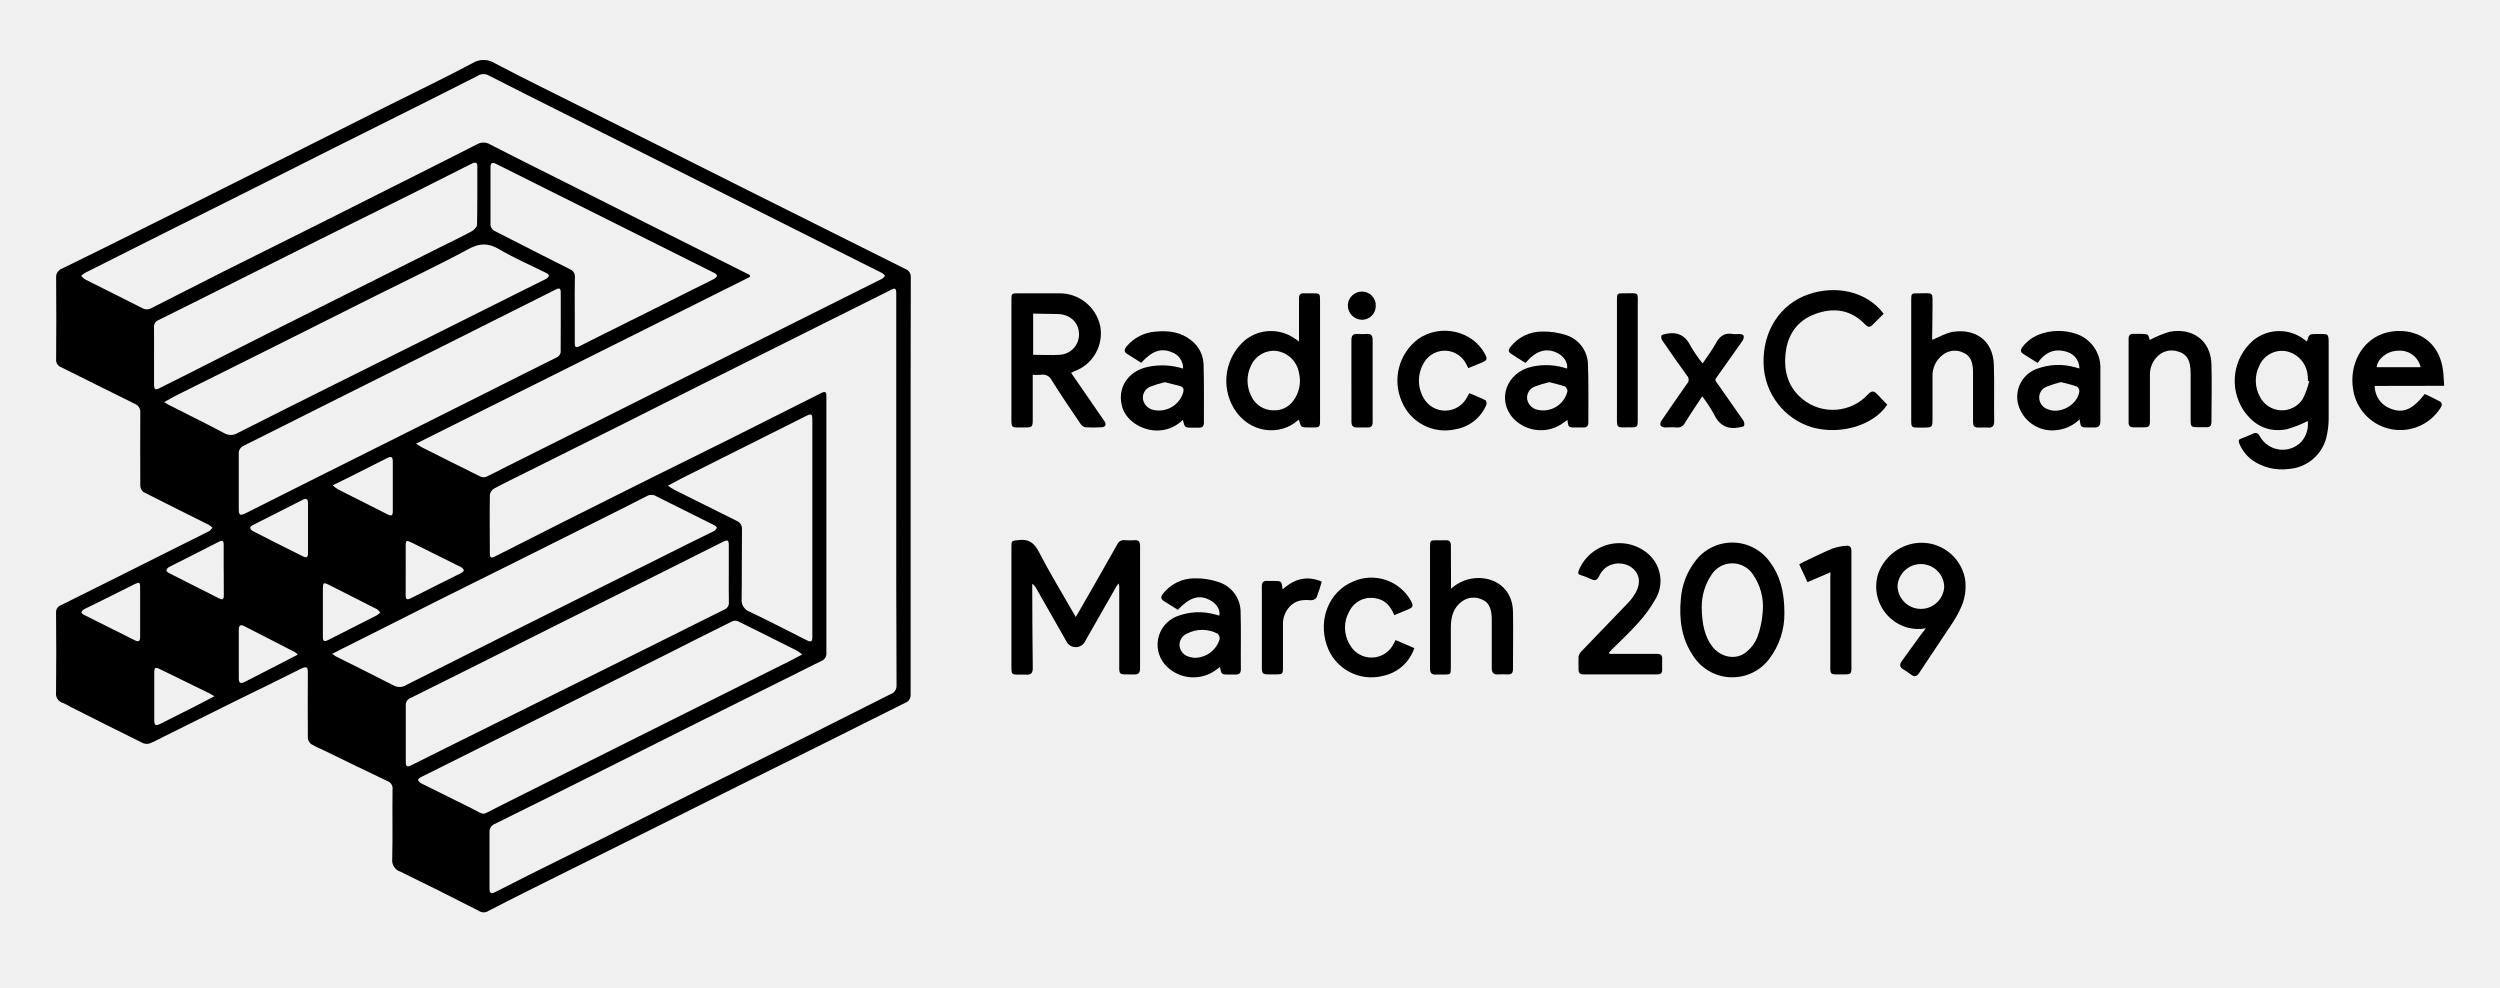
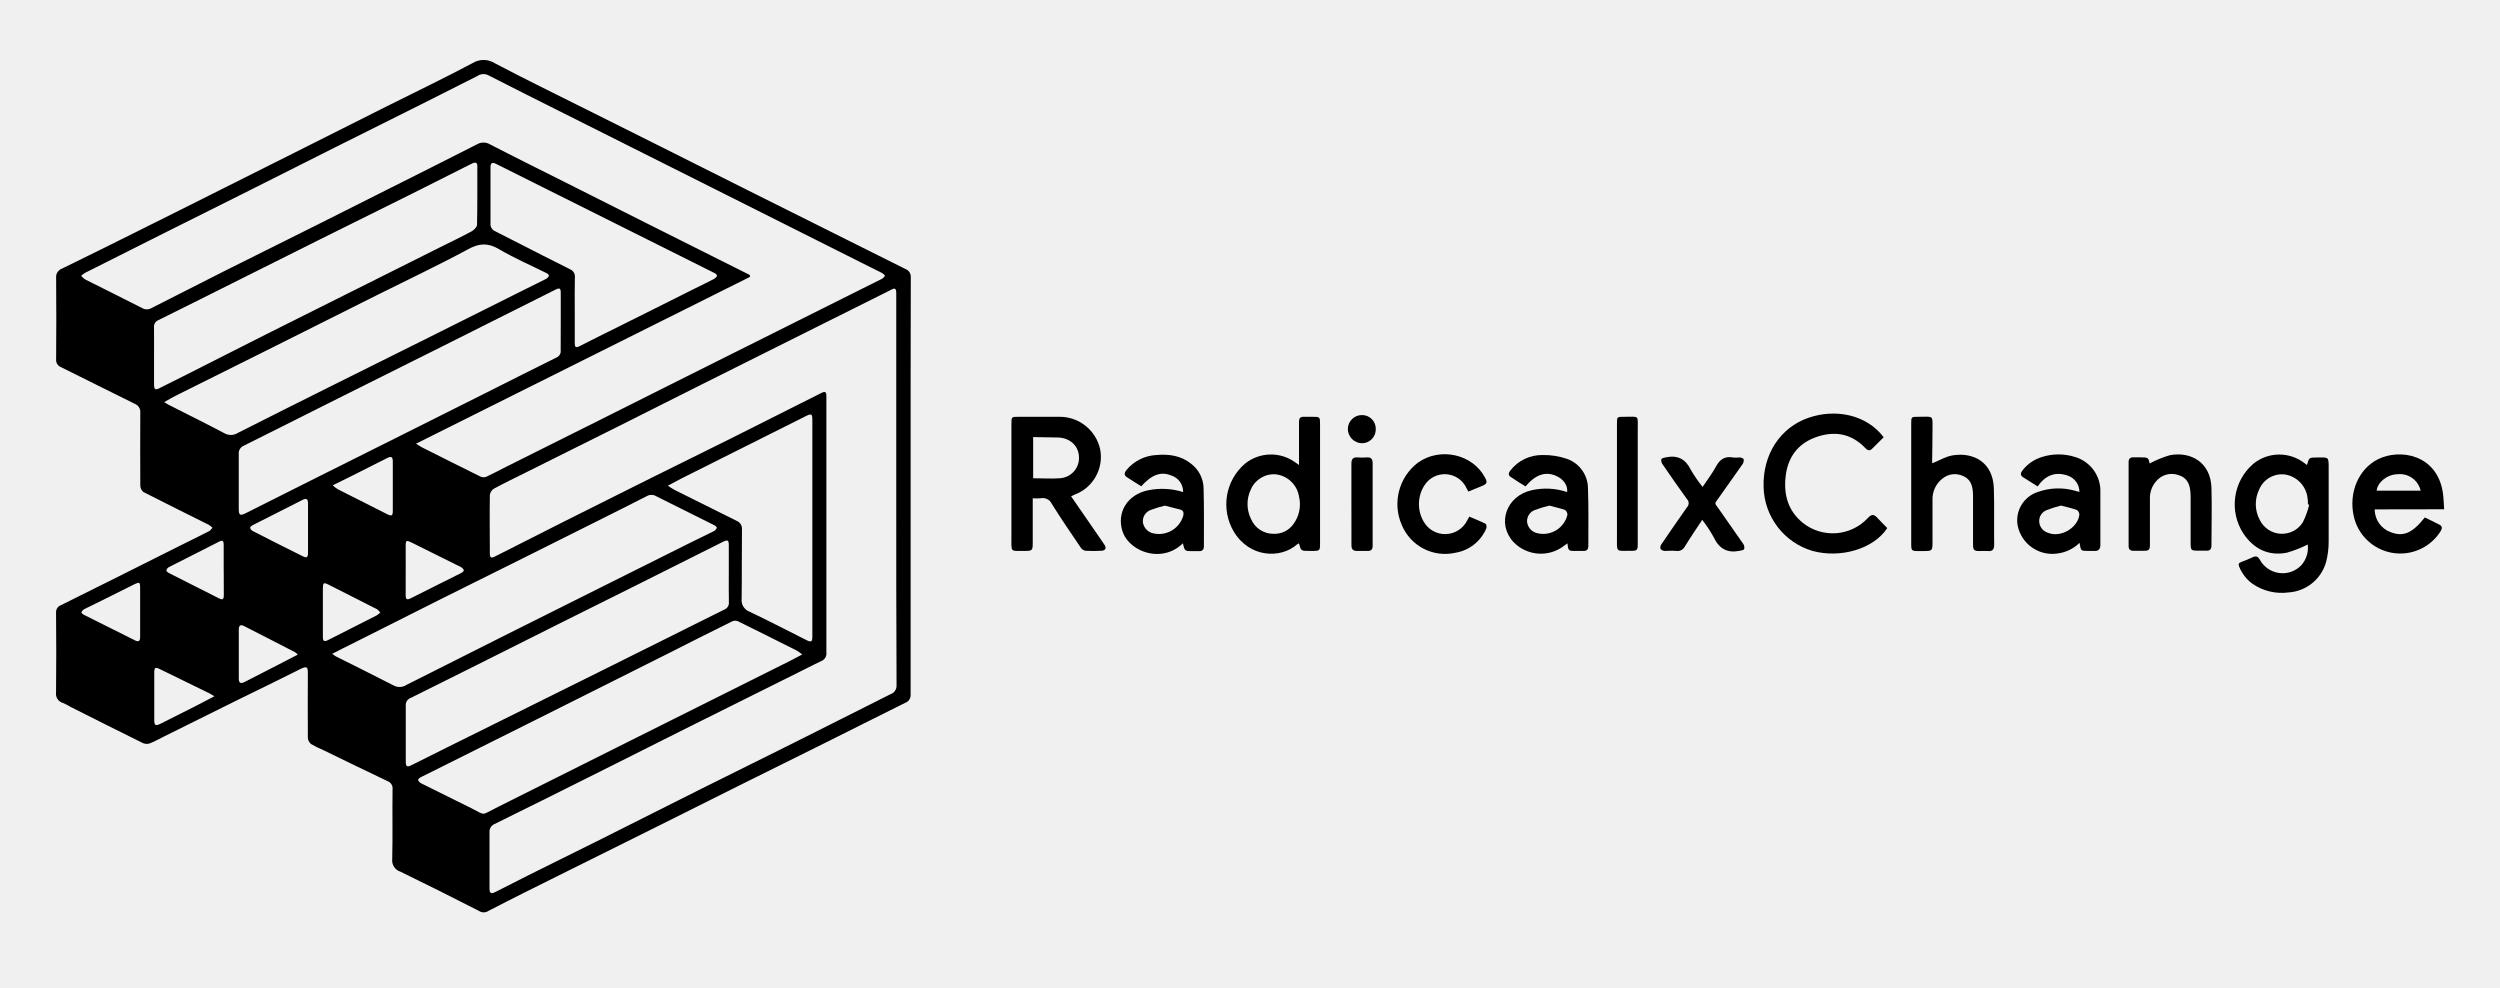
<svg xmlns="http://www.w3.org/2000/svg" id="Layer_1" data-name="Layer 1" viewBox="0 0 607.44 240" style="&#10;    /* background-color: purple; */&#10;">
  <defs>
    <style>.cls-1{fill:#fff;}</style>
  </defs>
  <path d="M223.42,107.59q0,25.3,0,50.63a2,2,0,0,1-1.33,2c-6.07,3-12.13,6.08-18.2,9.1q-11.85,5.9-23.7,11.77c-6,3-12,6-18,9q-12.06,6-24.13,12c-5.76,2.86-11.52,5.72-17.22,8.68a2.07,2.07,0,0,1-2.31,0c-6.32-3.25-12.68-6.41-19.07-9.53a2.88,2.88,0,0,1-2-3.07c.14-5.63,0-11.28.08-16.92a1.87,1.87,0,0,0-1.19-2c-5.22-2.49-10.42-5-15.63-7.55a23.93,23.93,0,0,1-3-1.49,2.15,2.15,0,0,1-.76-1.55c-.06-5.24,0-10.48,0-15.72,0-1.51-.3-1.65-1.69-1-5,2.51-10.1,5-15.14,7.46l-18.14,9c-1.11.55-2.19,1.17-3.34,1.63a2.35,2.35,0,0,1-1.69,0c-5.87-2.89-11.71-5.84-17.56-8.78a16.45,16.45,0,0,0-1.92-1,2.32,2.32,0,0,1-1.7-2.62c.08-6.48.05-13,0-19.44A1.79,1.79,0,0,1,17,136.47q14.37-7.14,28.71-14.35c2.43-1.21,4.87-2.4,7.29-3.64.31-.16.52-.54.78-.82a5.54,5.54,0,0,0-.86-.69c-5.32-2.66-10.66-5.28-15.95-8a2.07,2.07,0,0,1-.72-1.59c0-5.87-.06-11.75,0-17.63a2.15,2.15,0,0,0-1.4-2.22C28.89,84.6,23,81.62,17,78.66a1.89,1.89,0,0,1-1.2-2q.08-9.83,0-19.67a2.14,2.14,0,0,1,1.33-2.24C23.08,51.87,29,48.9,34.84,46l16.71-8.35Q62.8,32,74.05,26.37L96.3,15.19c6.89-3.45,13.84-6.78,20.64-10.39a5.07,5.07,0,0,1,5.44,0c7.34,3.87,14.81,7.5,22.23,11.22q9,4.47,17.89,8.94,10.5,5.25,21,10.53l19.28,9.63q9.69,4.84,19.38,9.68a2,2,0,0,1,1.3,2Q223.4,82.21,223.42,107.59Zm-3.49.92V86.31q0-12.78,0-25.56c0-1.28-.29-1.46-1.37-.84a5.28,5.28,0,0,1-.53.27L197.25,70.56l-24,12L152.47,93l-22.39,11.17c-2.64,1.31-5.3,2.6-7.9,4a2.15,2.15,0,0,0-1,1.53c-.08,4.76,0,9.52,0,14.28,0,.91.32,1.14,1.17.71L139.53,116l20.77-10.39L179.7,96q11-5.52,22-11.06c1-.5,1.25-.31,1.25.83q0,31.07,0,62.15a2,2,0,0,1-1.27,2.16c-1.48.69-2.93,1.45-4.4,2.18q-13.44,6.71-26.89,13.4Q158,171.87,145.5,178.14q-11.56,5.79-23.16,11.51a2,2,0,0,0-1.24,2c0,4.56,0,9.12,0,13.68,0,1.18.37,1.38,1.47.82q4.05-2.08,8.11-4.11c6-3,11.95-5.92,17.91-8.9,7.89-3.95,15.76-7.94,23.65-11.88,7.46-3.73,14.94-7.41,22.41-11.14,8-4,15.9-8,23.87-12A2.15,2.15,0,0,0,220,156Q219.9,132.26,219.93,108.51ZM184.31,56.23l.11.47L103.24,97.25c.74.45,1.09.7,1.46.89,4.74,2.38,9.48,4.78,14.25,7.12a1.87,1.87,0,0,0,1.43,0c1.59-.74,3.13-1.59,4.7-2.37L148.88,91q10.49-5.25,21-10.53l21-10.5,18-9c2.54-1.26,5.08-2.52,7.61-3.8.29-.15.49-.49.73-.74a3.7,3.7,0,0,0-.73-.65c-1.81-.93-3.64-1.82-5.46-2.73L178.15,36.54,139.19,17c-6.14-3.09-12.28-6.14-18.39-9.28a2.6,2.6,0,0,0-2.67.2q-6.82,3.48-13.68,6.9c-7,3.49-13.93,6.94-20.88,10.43s-13.91,7-20.87,10.5L41.82,46.19,22.88,55.71a6.75,6.75,0,0,0-1,.73,4.33,4.33,0,0,0,.91.86c4.63,2.34,9.29,4.63,13.92,7a2.22,2.22,0,0,0,2.24,0c5.9-3,11.82-6,17.74-9L79.11,44.12q9-4.53,18.08-9.09c7-3.49,13.92-7,20.84-10.51a3.11,3.11,0,0,1,3.2,0c6,3.11,12.11,6.12,18.17,9.17q9.69,4.86,19.36,9.74l19.37,9.71Zm-45.9,11.43c0-2.36,0-4.72,0-7.08,0-1.12-.29-1.26-1.29-.76q-14,7-27.92,14Q96.67,80.1,84.13,86.34C76.57,90.12,69,93.93,61.45,97.71a2,2,0,0,0-1.28,2.05c0,4.4,0,8.8,0,13.19,0,1.74.29,1.9,1.86,1.1q8.39-4.23,16.79-8.43L99.72,95.17l20.76-10.4c5.64-2.83,11.26-5.68,16.91-8.47a1.67,1.67,0,0,0,1-1.8C138.38,72.22,138.4,69.94,138.41,67.66Zm-98.82,8.2v7.08c0,.74.13,1.39,1.08.93,2-1,4-2,6-3Q57,75.63,67.28,70.44L88.15,60l21-10.51c2.53-1.26,5.09-2.48,7.59-3.83.58-.31,1.31-1.05,1.33-1.6.1-4.76.07-9.52.07-14.28,0-.77-.38-1-1.09-.69-.25.12-.51.23-.76.36q-7,3.49-13.91,7L79.85,47.64q-9,4.48-18,9c-7.07,3.54-14.13,7.09-21.22,10.59A1.71,1.71,0,0,0,39.58,69C39.61,71.3,39.59,73.58,39.59,75.86Zm139.65,53c0-2.28,0-4.56,0-6.84,0-1.41-.23-1.52-1.54-.87q-10.15,5.11-20.33,10.19l-19.82,9.88L118.05,151,102,159a1.82,1.82,0,0,0-1.25,1.81c0,4.56,0,9.12,0,13.68,0,1.2.32,1.41,1.35.89,3.07-1.52,6.13-3.07,9.21-4.6q9.8-4.87,19.62-9.73l18.12-9,16.61-8.27c4.18-2.08,8.35-4.19,12.54-6.25a1.75,1.75,0,0,0,1.06-1.81C179.21,133.45,179.24,131.17,179.24,128.9ZM82.88,148.3a6.86,6.86,0,0,0,.78.57c4.71,2.37,9.44,4.69,14.12,7.11a3,3,0,0,0,3.11-.11q11.91-6,23.85-12l24-12,20.88-10.43c2-1,4.08-2,6.1-3a1.57,1.57,0,0,0,.62-.78c0-.11-.29-.44-.51-.55L161.58,110a2.17,2.17,0,0,0-2.15-.07c-4.05,2.08-8.12,4.1-12.18,6.14l-18,9L110,134.65,87.43,146C86,146.69,84.56,147.44,82.88,148.3ZM42.06,87.15c.55.33.8.5,1.07.64,4.52,2.3,9.06,4.54,13.54,6.91A3.17,3.17,0,0,0,60,94.6q11.87-6,23.76-11.92c7.54-3.77,15.09-7.5,22.62-11.26q11.94-6,23.88-11.94c1.53-.77,3.08-1.5,4.61-2.29a1.76,1.76,0,0,0,.69-.76c0-.08-.26-.45-.47-.56-3.89-1.94-7.91-3.67-11.65-5.87-2.69-1.58-4.78-1.52-7.54,0-7.3,3.94-14.82,7.48-22.25,11.2Q81.07,67.47,68.5,73.8,56.67,79.72,44.82,85.61C44,86,43.13,86.55,42.06,87.15Zm155,61.3a11.56,11.56,0,0,0-1.24-.9c-4.77-2.4-9.55-4.8-14.35-7.16a1.76,1.76,0,0,0-1.35,0c-5.33,2.63-10.64,5.31-15.95,8l-20.87,10.46-23.78,11.89-15.1,7.54c-.29.14-.73.53-.68.66a1.62,1.62,0,0,0,.73.82c4,2,8.07,4,12.11,6,3.69,1.84,2.32,1.87,6.06,0q17.28-8.66,34.57-17.3l36.63-18.3C194.89,149.64,195.88,149.09,197.1,148.45Zm-32.65-41c.75.47,1.21.8,1.72,1.06q7.5,3.75,15,7.47a2.08,2.08,0,0,1,1.31,2.14c-.07,5.6,0,11.2-.08,16.8a3,3,0,0,0,2,3.18c4.6,2.21,9.16,4.54,13.71,6.85,1.19.6,1.47.48,1.47-.86V91.53c0-1.54-.2-1.66-1.55-1l-30.18,15.13C166.84,106.2,165.8,106.75,164.45,107.44ZM141.81,64.61h0v8.16c0,.73.07,1.34,1.09.82,3.31-1.69,6.63-3.34,10-5l18.2-9.1c1.53-.77,3.08-1.51,4.6-2.3a1.9,1.9,0,0,0,.7-.76c0-.08-.25-.45-.46-.56-5.31-2.66-10.64-5.3-16-8q-11.14-5.55-22.28-11.13L122.77,29.3c-1-.53-1.44-.3-1.43.8,0,4.56,0,9.12,0,13.67a1.84,1.84,0,0,0,1.08,1.83l4.8,2.44c4.48,2.28,8.94,4.58,13.44,6.82a1.94,1.94,0,0,1,1.18,2.08C141.77,59.5,141.81,62.06,141.81,64.61ZM83,107.37a8.78,8.78,0,0,0,1.25.95c4,2,7.92,4,11.88,6,1.24.62,1.47.5,1.47-.86q0-5.94,0-11.88c0-1.15-.37-1.35-1.38-.84l-8.34,4.21ZM36.21,138.13c0-2,0-4,0-6,0-1.17-.21-1.31-1.25-.8-2.76,1.36-5.5,2.75-8.25,4.12-1.36.68-2.74,1.32-4.08,2a1.73,1.73,0,0,0-.68.76c-.05.08.27.44.48.55q6.26,3.15,12.52,6.27c.89.44,1.25.2,1.26-.81C36.22,142.21,36.21,140.17,36.21,138.13ZM77,117.85h0v-6c0-1.23-.36-1.44-1.42-.9q-6,3.06-12.07,6.12c-.25.13-.62.46-.58.61a1.36,1.36,0,0,0,.63.78q6,3.08,12.07,6.09c1.07.54,1.36.36,1.37-.82C77,121.77,77,119.81,77,117.85Zm23.73,10.09c0,2,0,4.07,0,6.11,0,1.09.3,1.22,1.3.72,4-2,8.12-4.05,12.18-6.1.28-.14.71-.54.66-.66a1.6,1.6,0,0,0-.74-.8c-4-2-8.06-4-12.08-6-1.1-.55-1.31-.46-1.32.77C100.73,123.94,100.74,125.94,100.74,127.94ZM54.27,158.61c-.66-.38-.92-.55-1.19-.69-4-1.95-8-3.89-12-5.86-1.19-.59-1.44-.47-1.44.88,0,3.79,0,7.59,0,11.38,0,1.44.3,1.59,1.64.91,2.76-1.41,5.55-2.79,8.32-4.19Zm26.34-20.47c0,2,0,4.07,0,6.11,0,1,.37,1.17,1.26.71l11.83-6a6.19,6.19,0,0,0,.86-.69c-.27-.27-.49-.64-.81-.81q-5.85-3-11.73-5.95c-1.22-.62-1.4-.49-1.41.91C80.61,134.3,80.62,136.22,80.61,138.14Zm-6.1,10.36a3.54,3.54,0,0,0-.63-.57c-4.15-2.14-8.29-4.28-12.46-6.39-.85-.42-1.23-.12-1.24.9,0,4,0,7.91,0,11.87,0,1.1.44,1.33,1.42.83,2.72-1.41,5.46-2.8,8.19-4.2C71.32,150.17,72.82,149.38,74.51,148.5Zm-18-20.58v-6.11c0-.7-.11-1.28-1-.82-4.13,2.09-8.26,4.17-12.37,6.28a1.19,1.19,0,0,0-.56.8c0,.18.36.47.62.6l12.06,6.1c1,.51,1.27.38,1.28-.73C56.53,132,56.52,130,56.52,127.92Z" transform="translate(-2.16 10.56)" />
-   <path d="M263.54,139.35c.34-.57.57-.93.78-1.31,3.1-5.4,6.21-10.8,9.26-16.24a1.81,1.81,0,0,1,2-1.1,13,13,0,0,0,2.16,0c1.12-.1,1.44.4,1.43,1.48,0,5.95,0,11.91,0,17.87,0,3.92,0,7.84,0,11.76,0,1.16-.4,1.54-1.55,1.51-3.94-.09-3.51.52-3.51-3.51,0-5.8,0-11.6,0-17.4a2.65,2.65,0,0,0-.2-1.22c-.21.32-.43.62-.61.94q-3.85,6.76-7.72,13.53a2.54,2.54,0,0,1-4.09,0l-7.59-13.33a2.73,2.73,0,0,0-.93-1.05V133c0,6.27.07,12.55.13,18.83,0,1.12-.45,1.62-1.59,1.53-.63-.05-1.28,0-1.92,0-1.56,0-1.67-.11-1.68-1.73V122.41c0-1.68.05-1.52,1.66-1.74,2.48-.33,3.82.6,5,2.84,2.54,4.93,5.44,9.68,8.19,14.5Z" transform="translate(-2.16 10.56)" />
-   <path d="M562.89,91.74a29,29,0,0,1-5.11,2c-4.48.85-8-.93-10.51-4.63a13,13,0,0,1,2.34-16.94A10,10,0,0,1,562.13,72l.57.43c.52-1.83.52-1.83,2.41-1.83,2.92,0,2.87-.32,2.86,2.86,0,5.88,0,11.76,0,17.63a19.71,19.71,0,0,1-.61,4.85,10.16,10.16,0,0,1-9.15,7.45,12.52,12.52,0,0,1-8.77-2.12,9.46,9.46,0,0,1-3.2-4.11c-.25-.62-.17-.94.49-1.17.94-.34,1.86-.72,2.76-1.15s1.36-.14,1.81.69a6.3,6.3,0,0,0,10,1.28A6.47,6.47,0,0,0,562.89,91.74Zm.35-9.65-.31-.12c0-.52,0-1-.09-1.55a6.56,6.56,0,0,0-5.47-5.69,6,6,0,0,0-6.28,3.63,8.12,8.12,0,0,0,.18,7.49,6,6,0,0,0,10.41.52A20.2,20.2,0,0,0,563.24,82.09Z" transform="translate(-2.16 10.56)" />
-   <path d="M253.09,80.52V91.41c0,1.76-.14,1.9-1.93,1.89-3.57,0-3.25.44-3.25-3.28V62.44c0-1.72,0-1.73,1.75-1.73h10a10.06,10.06,0,0,1,9.82,7.92,9.78,9.78,0,0,1-6.23,11c-.25.1-.49.23-.84.4,2,2.93,4,5.78,5.95,8.63.72,1.06,1.47,2.1,2.17,3.16.52.79.22,1.4-.73,1.44a32.52,32.52,0,0,1-3.95,0,1.86,1.86,0,0,1-1.14-.83c-2.38-3.51-4.77-7-7-10.58A2.42,2.42,0,0,0,255,80.51,17.29,17.29,0,0,1,253.09,80.52Zm.1-14.88v10c2.25,0,4.42.16,6.55,0a4.94,4.94,0,0,0,4.57-5.42c-.2-2.63-2.35-4.47-5.25-4.48Z" transform="translate(-2.16 10.56)" />
-   <path d="M435.73,138.39a18.12,18.12,0,0,1-3.66,11.12,11.26,11.26,0,0,1-18.42-.58c-2.93-4.23-3.56-9-3.08-14a17.11,17.11,0,0,1,3.43-9.06,11.22,11.22,0,0,1,18.2.11C434.57,129.14,435.73,133,435.73,138.39Zm-20.09-1.57c0,4.38.86,7.41,2.45,9.56,2.07,2.79,5.78,3.57,8.33,1.53a8.88,8.88,0,0,0,2.7-3.56,22,22,0,0,0,1.34-6.26,13.6,13.6,0,0,0-2.38-9.08,6,6,0,0,0-10.1.13A14,14,0,0,0,415.64,136.82Z" transform="translate(-2.16 10.56)" />
-   <path d="M317.79,72.42c0-2.23,0-4.21,0-6.19,0-1.44,0-2.88,0-4.32,0-.88.34-1.24,1.21-1.2.67,0,1.35,0,2,0,1.89,0,1.9,0,1.9,1.84V75.86q0,7.92,0,15.83c0,1.46-.15,1.6-1.56,1.61h-1.08c-2,0-2,0-2.48-1.84a1.66,1.66,0,0,0-.4.21c-4,3.57-11.6,3.36-15.45-3.08a13,13,0,0,1,2.77-16.52,10.07,10.07,0,0,1,12.15-.31Zm-6.18,16.72a5.6,5.6,0,0,0,4.77-2.29,8.09,8.09,0,0,0,1.4-6.81,6.47,6.47,0,0,0-5.55-5.34,6.06,6.06,0,0,0-6.1,3.57,8.18,8.18,0,0,0,0,7.28A5.88,5.88,0,0,0,311.61,89.14Z" transform="translate(-2.16 10.56)" />
-   <path d="M459.85,65.68c-1,1-1.89,1.9-2.83,2.81-.6.58-1.11.38-1.63-.17-3.47-3.66-7.7-4.26-12.21-2.58-4.3,1.6-6.66,4.93-7.16,9.51-.48,4.39.57,8.26,4.11,11.17a11.64,11.64,0,0,0,15.94-1.19c.82-.85,1.4-.87,2.15-.06s1.66,1.72,2.5,2.58c-3.27,5-11.24,7.45-18.21,5.54a16.59,16.59,0,0,1-11.84-15.5c-.24-7.88,4-14.47,10.94-16.85C448.12,58.71,455.64,60.12,459.85,65.68Z" transform="translate(-2.16 10.56)" />
-   <path d="M579.16,83.21A5.85,5.85,0,0,0,583,88.73c3.08,1.21,5.29.28,8.33-3.56,1.17.58,2.4,1.13,3.58,1.77.84.45.57,1.11.17,1.72a11.58,11.58,0,0,1-21-3.72c-1.31-5.77,1.13-11.55,5.9-13.93,5.25-2.61,14.35-1.2,15.74,8.17.19,1.28.21,2.59.31,4Zm.48-4.55h10.68a5.18,5.18,0,0,0-5.57-4C582.06,74.72,579.79,76.74,579.64,78.66Z" transform="translate(-2.16 10.56)" />
-   <path d="M470.06,142.11a10,10,0,0,1-8.42-2.32,10.3,10.3,0,0,1-3.11-11,11.36,11.36,0,0,1,9.08-7.38,10.77,10.77,0,0,1,12,8.61,12.43,12.43,0,0,1-1.23,7.56,24.78,24.78,0,0,1-1.67,3c-2.73,4.13-5.51,8.23-8.23,12.36-.57.86-1.12,1.05-2,.41a22.3,22.3,0,0,0-1.88-1.29c-.9-.54-.93-1.16-.34-2,1.65-2.25,3.28-4.52,4.91-6.79C469.47,143,469.7,142.65,470.06,142.11Zm4.5-10.11a5.68,5.68,0,0,0-11.35-.12,5.68,5.68,0,0,0,11.35.12Z" transform="translate(-2.16 10.56)" />
-   <path d="M471.68,72c1.66-.67,3.25-1.65,4.94-1.92,5.1-.83,9.83,1.73,10,8.07.15,4.55,0,9.11.08,13.66,0,1.15-.42,1.62-1.56,1.52-.68-.06-1.36,0-2,0-1.34,0-1.58-.24-1.58-1.63,0-3.8,0-7.59,0-11.39,0-.48,0-1-.05-1.44-.13-1.65-.69-3.07-2.33-3.75a4.72,4.72,0,0,0-5,.56,6.31,6.31,0,0,0-2.47,5.22c0,3.44,0,6.87,0,10.31,0,2-.07,2.12-2.06,2.12h-1.56c-1.4,0-1.55-.16-1.55-1.61,0-1.68,0-3.36,0-5V62.43c0-1.69,0-1.73,1.65-1.72,4,0,3.51-.56,3.52,3.47,0,2.52-.06,5-.09,7.55A.62.62,0,0,0,471.68,72Z" transform="translate(-2.16 10.56)" />
-   <path d="M507.44,91.34a9.3,9.3,0,0,1-5.32,2.58,8.58,8.58,0,0,1-9.71-6.74A7.24,7.24,0,0,1,497.23,79a14.83,14.83,0,0,1,8.94-.37c.41.1.81.22,1.24.34a4.18,4.18,0,0,0-2.93-4c-3-1-5.37,0-7.22,2.66-1.23-.77-2.41-1.5-3.57-2.25-.72-.47-.58-1.07-.12-1.64a9.46,9.46,0,0,1,4.76-3.27,13.23,13.23,0,0,1,8,0,8.6,8.6,0,0,1,6.17,8.6c0,4.24,0,8.47,0,12.71,0,1.13-.48,1.62-1.6,1.52-.48,0-1,0-1.44,0C507.76,93.3,507.76,93.3,507.44,91.34Zm-4.52-9.06a28.57,28.57,0,0,0-3.5,1.12,2.82,2.82,0,0,0-1.76,3,3,3,0,0,0,2.13,2.5c3,1.25,7.2-1.14,7.6-4.37a1.37,1.37,0,0,0-.59-1.17C505.57,82.91,504.29,82.64,502.92,82.28Z" transform="translate(-2.16 10.56)" />
-   <path d="M393.3,148.31h11.48c.83,0,1.29.28,1.25,1.19s0,1.75,0,2.63-.35,1.17-1.16,1.17h-18c-.8,0-1.17-.37-1.16-1.16,0-1-.06-2.09,0-3.12a2.34,2.34,0,0,1,.67-1.29c3.81-4,7.67-7.93,11.47-11.92a12.25,12.25,0,0,0,1.82-2.52c1.24-2.3.84-4.51-1-5.92a5.39,5.39,0,0,0-6.55.15,6.28,6.28,0,0,0-1.47,2c-.42.92-.94,1.06-1.78.69s-1.68-.75-2.55-1-.76-.61-.52-1.27a10.67,10.67,0,0,1,17.26-3.52,8.67,8.67,0,0,1,1.5,10.31,32,32,0,0,1-4.38,6.08c-2,2.25-4.2,4.27-6.32,6.39-.27.28-.53.57-.79.86Z" transform="translate(-2.16 10.56)" />
-   <path d="M382.93,79c.23-1.57-.87-3.16-2.7-3.95-2.57-1.11-5-.3-7.4,2.58-1.22-.77-2.48-1.51-3.67-2.35-.6-.42-.45-1,0-1.54A9.69,9.69,0,0,1,376.87,70a17.41,17.41,0,0,1,6,.92A7.64,7.64,0,0,1,388,78.16c.18,4.63.07,9.28.09,13.92,0,.83-.36,1.26-1.23,1.23-.64,0-1.28,0-1.92,0-1.67,0-1.74-.06-1.93-1.84-.29.2-.53.35-.75.53a9.23,9.23,0,0,1-12.39-.89c-4.09-4.45-1.72-11.19,4.46-12.56A15.93,15.93,0,0,1,382.93,79Zm-4.33,3.3a27.05,27.05,0,0,0-3.51,1.06,2.89,2.89,0,0,0-1.88,3,3.2,3.2,0,0,0,2.59,2.66,6.05,6.05,0,0,0,7.2-4.47,1.41,1.41,0,0,0-.57-1.2C381.22,82.93,379.94,82.65,378.6,82.29Z" transform="translate(-2.16 10.56)" />
-   <path d="M289.63,79A4.1,4.1,0,0,0,286.82,75c-2.53-1.06-4.75-.3-7.37,2.59-1.15-.72-2.34-1.45-3.49-2.21-.76-.5-.61-1.09-.11-1.72A10.1,10.1,0,0,1,283.11,70c3.05-.27,6,.12,8.49,2.14a7.65,7.65,0,0,1,3,5.88c.14,4.72.07,9.44.08,14.15,0,.86-.43,1.23-1.27,1.19-.48,0-1,0-1.44,0-1.94,0-1.94,0-2.41-1.91a8.75,8.75,0,0,1-5.19,2.53c-4.12.5-8.4-2-9.5-5.53-1.4-4.56,1.23-8.79,6.13-9.86A17,17,0,0,1,289.63,79ZM285.2,82.3a25.76,25.76,0,0,0-3.47,1.06,2.87,2.87,0,0,0-1.86,3.07,3.23,3.23,0,0,0,2.64,2.63,6.15,6.15,0,0,0,7.16-4.33c.17-.75,0-1.28-.78-1.49C287.71,82.92,286.52,82.63,285.2,82.3Z" transform="translate(-2.16 10.56)" />
-   <path d="M288.34,137.6c-1.14-.71-2.29-1.41-3.43-2.14-.73-.47-.73-1.05-.21-1.71a9.68,9.68,0,0,1,7.82-3.79,16.88,16.88,0,0,1,6,1,7.65,7.65,0,0,1,5.08,7.33c.14,4.6,0,9.2.06,13.79,0,.92-.43,1.31-1.33,1.26-.52,0-1,0-1.56,0-1.81,0-1.81,0-2.21-1.81-.28.2-.53.37-.77.56a9.25,9.25,0,0,1-12-.58,7.4,7.4,0,0,1,2.14-12.24,14.63,14.63,0,0,1,9.51-.52l1,.27c.25-1.48-.71-3-2.44-3.84C293.48,133.88,291.21,134.59,288.34,137.6Zm4,11.67a6.34,6.34,0,0,0,6.16-4.52,1.51,1.51,0,0,0-.49-1.34,8,8,0,0,0-7.48,0,3,3,0,0,0-1.78,2.89A3.13,3.13,0,0,0,291,149,7.35,7.35,0,0,0,292.34,149.27Z" transform="translate(-2.16 10.56)" />
-   <path d="M354.73,132.49a9.9,9.9,0,0,1,6.82-2.61c4.82.12,8.15,3.34,8.23,8.17.08,4.64,0,9.28,0,13.92,0,1-.36,1.4-1.34,1.34a17.35,17.35,0,0,0-2.28,0c-1.18.08-1.54-.5-1.54-1.58,0-3.8,0-7.6,0-11.4,0-.52,0-1-.06-1.55-.16-1.6-.69-3-2.28-3.66a4.79,4.79,0,0,0-4.89.44c-2.12,1.54-2.69,3.77-2.71,6.22,0,3.32,0,6.64,0,10,0,1.47-.09,1.56-1.58,1.56-.64,0-1.28,0-1.91,0-1.14.1-1.6-.36-1.57-1.51,0-2,0-3.92,0-5.88V122.29c0-1.51.07-1.57,1.54-1.58.72,0,1.45.05,2.16,0,1.08-.08,1.38.41,1.37,1.42C354.7,125.47,354.73,128.82,354.73,132.49Z" transform="translate(-2.16 10.56)" />
-   <path d="M524.48,72.05a25.44,25.44,0,0,1,4.87-2c5.23-1,9.95,1.82,10.14,7.91.14,4.68,0,9.36,0,14,0,.91-.35,1.34-1.28,1.28-.56,0-1.12,0-1.68,0-2.1,0-2.1,0-2.1-2.16,0-3.67,0-7.35,0-11a13.55,13.55,0,0,0-.09-1.43c-.18-1.82-1-3.24-2.83-3.76a4.88,4.88,0,0,0-5.44,1.46,6.12,6.12,0,0,0-1.53,4.06q0,5.64,0,11.27c0,1.41-.18,1.58-1.6,1.59h-2.4c-.79,0-1.18-.35-1.18-1.15q0-10.2,0-20.39c0-.79.35-1.18,1.16-1.17h1.68C524.13,70.59,524.13,70.59,524.48,72.05Z" transform="translate(-2.16 10.56)" />
-   <path d="M358.93,78.88l-.44-.83a5.83,5.83,0,0,0-10.26-.63,8.46,8.46,0,0,0-.16,8.75,6,6,0,0,0,10.64-.38c.13-.25.27-.48.46-.82,1.34.57,2.67,1.09,3.94,1.73.21.11.33.82.19,1.12a9.89,9.89,0,0,1-7.48,5.92A11.38,11.38,0,0,1,342.76,87a12.64,12.64,0,0,1,3.93-15.15C352.11,68,360,69.78,363,75.51c.6,1.14.49,1.47-.72,2Z" transform="translate(-2.16 10.56)" />
-   <path d="M340.94,138.9c-.92-2.16-2.18-3.72-4.5-4.08A5.84,5.84,0,0,0,330,138a7.94,7.94,0,0,0,.15,8.12,6,6,0,0,0,10.7-.39c.1-.22.22-.43.4-.77l4.55,1.95a10.14,10.14,0,0,1-7.57,6.74,11.4,11.4,0,0,1-13.73-7.55c-2.07-6.3.65-12.9,6.32-15.32A11,11,0,0,1,345,135.46c.63,1.21.52,1.54-.75,2.08Z" transform="translate(-2.16 10.56)" />
-   <path d="M415.85,77.75c1.17-1.75,2.37-3.3,3.28-5s2.14-2.51,4.08-2.16c.55.09,1.13,0,1.68,0,.34,0,.88.22.94.44a1.6,1.6,0,0,1-.26,1.17c-1.84,2.66-3.75,5.27-5.6,7.93-1.36,2-1.34,1.25,0,3.22,1.9,2.77,3.86,5.49,5.76,8.25a1.57,1.57,0,0,1,.22,1.25c-.1.25-.69.34-1.08.42-3,.61-5-.48-6.33-3.31a31.77,31.77,0,0,0-2.78-4.21c-1.47,2.23-2.89,4.3-4.2,6.44a2,2,0,0,1-2.12,1.11c-.91-.1-1.84,0-2.75,0a1.49,1.49,0,0,1-1.06-.47,1.32,1.32,0,0,1,.2-1.13c2.05-3,4.1-6,6.22-9a1.41,1.41,0,0,0,0-2c-2-2.78-4-5.6-5.92-8.44a1.61,1.61,0,0,1-.31-1.24c.13-.28.75-.38,1.17-.47,2.81-.57,4.75.44,6,3.05A33.19,33.19,0,0,0,415.85,77.75Z" transform="translate(-2.16 10.56)" />
-   <path d="M446.91,128.49l-5.58,2.4c-.68-1.49-1.3-2.86-2-4.34.35-.19.64-.38.95-.53,2.38-1.12,4.74-2.31,7.17-3.31a12.77,12.77,0,0,1,3.34-.66c.85-.11,1.23.41,1.22,1.24s0,1.84,0,2.76v25.44c0,1.73-.09,1.81-1.85,1.81-3.64,0-3.28.4-3.28-3.24q0-10,0-19.92Z" transform="translate(-2.16 10.56)" />
-   <path d="M323.32,130.76a41.14,41.14,0,0,1-1.3,3.93,1.72,1.72,0,0,1-1.43.59c-2-.18-3.73.05-5.13,1.63a6,6,0,0,0-1.57,4.15c0,3.55,0,7.11,0,10.66,0,1.45-.13,1.57-1.59,1.58H310.5c-1.54,0-1.74-.19-1.74-1.71q0-8.62,0-17.25c0-.84,0-1.68,0-2.52s.37-1.27,1.24-1.23c.51,0,1,0,1.55,0,2,0,2,0,2.27,2.06C316.61,130.09,319.69,129.22,323.32,130.76Z" transform="translate(-2.16 10.56)" />
-   <path d="M400.09,77q0,7.31,0,14.63c0,1.5-.14,1.65-1.64,1.64-3.77,0-3.4.5-3.41-3.36V62.49c0-1.77,0-1.79,1.71-1.78,3.91,0,3.31-.54,3.34,3.37C400.11,68.4,400.09,72.71,400.09,77Z" transform="translate(-2.16 10.56)" />
-   <path d="M330.52,81.8c0-3.23,0-6.47,0-9.71,0-1.16.42-1.59,1.55-1.51a13,13,0,0,0,2.16,0c1.12-.09,1.45.43,1.45,1.48,0,5.48,0,11,0,16.42,0,1.2,0,2.4,0,3.6,0,.83-.36,1.26-1.24,1.23s-1.68,0-2.52,0c-1.05,0-1.4-.44-1.39-1.44C330.53,88.51,330.52,85.16,330.52,81.8Z" transform="translate(-2.16 10.56)" />
-   <path d="M336.44,63.73a3.36,3.36,0,0,1-3.39,3.41,3.5,3.5,0,0,1-3.4-3.46,3.42,3.42,0,0,1,3.45-3.39A3.32,3.32,0,0,1,336.44,63.73Z" transform="translate(-2.16 10.56)" />
+   <path d="M562.89,91.74a29,29,0,0,1-5.11,2c-4.48.85-8-.93-10.51-4.63a13,13,0,0,1,2.34-16.94A10,10,0,0,1,562.13,72l.57.43c.52-1.83.52-1.83,2.41-1.83,2.92,0,2.87-.32,2.86,2.86,0,5.88,0,11.76,0,17.63a19.71,19.71,0,0,1-.61,4.85,10.16,10.16,0,0,1-9.15,7.45,12.52,12.52,0,0,1-8.77-2.12,9.46,9.46,0,0,1-3.2-4.11c-.25-.62-.17-.94.49-1.17.94-.34,1.86-.72,2.76-1.15s1.36-.14,1.81.69a6.3,6.3,0,0,0,10,1.28A6.47,6.47,0,0,0,562.89,91.74Zm.35-9.65-.31-.12c0-.52,0-1-.09-1.55a6.56,6.56,0,0,0-5.47-5.69,6,6,0,0,0-6.28,3.63,8.12,8.12,0,0,0,.18,7.49,6,6,0,0,0,10.41.52A20.2,20.2,0,0,0,563.24,82.09Z" transform="translate(-2.16 40.56)" />
+   <path d="M253.09,80.52V91.41c0,1.76-.14,1.9-1.93,1.89-3.57,0-3.25.44-3.25-3.28V62.44c0-1.72,0-1.73,1.75-1.73h10a10.06,10.06,0,0,1,9.82,7.92,9.78,9.78,0,0,1-6.23,11c-.25.1-.49.23-.84.4,2,2.93,4,5.78,5.95,8.63.72,1.06,1.47,2.1,2.17,3.16.52.79.22,1.4-.73,1.44a32.52,32.52,0,0,1-3.95,0,1.86,1.86,0,0,1-1.14-.83c-2.38-3.51-4.77-7-7-10.58A2.42,2.42,0,0,0,255,80.51,17.29,17.29,0,0,1,253.09,80.52Zm.1-14.88v10c2.25,0,4.42.16,6.55,0a4.94,4.94,0,0,0,4.57-5.42c-.2-2.63-2.35-4.47-5.25-4.48Z" transform="translate(-2.16 40.56)" />
+   <path d="M317.79,72.42c0-2.23,0-4.21,0-6.19,0-1.44,0-2.88,0-4.32,0-.88.34-1.24,1.21-1.2.67,0,1.35,0,2,0,1.89,0,1.9,0,1.9,1.84V75.86q0,7.92,0,15.83c0,1.46-.15,1.6-1.56,1.61h-1.08c-2,0-2,0-2.48-1.84a1.66,1.66,0,0,0-.4.21c-4,3.57-11.6,3.36-15.45-3.08a13,13,0,0,1,2.77-16.52,10.07,10.07,0,0,1,12.15-.31Zm-6.18,16.72a5.6,5.6,0,0,0,4.77-2.29,8.09,8.09,0,0,0,1.4-6.81,6.47,6.47,0,0,0-5.55-5.34,6.06,6.06,0,0,0-6.1,3.57,8.18,8.18,0,0,0,0,7.28A5.88,5.88,0,0,0,311.61,89.14Z" transform="translate(-2.16 40.56)" />
+   <path d="M459.85,65.68c-1,1-1.89,1.9-2.83,2.81-.6.58-1.11.38-1.63-.17-3.47-3.66-7.7-4.26-12.21-2.58-4.3,1.6-6.66,4.93-7.16,9.51-.48,4.39.57,8.26,4.11,11.17a11.64,11.64,0,0,0,15.94-1.19c.82-.85,1.4-.87,2.15-.06s1.66,1.72,2.5,2.58c-3.27,5-11.24,7.45-18.21,5.54a16.59,16.59,0,0,1-11.84-15.5c-.24-7.88,4-14.47,10.94-16.85C448.12,58.71,455.64,60.12,459.85,65.68Z" transform="translate(-2.16 40.56)" />
+   <path d="M579.16,83.21A5.85,5.85,0,0,0,583,88.73c3.08,1.21,5.29.28,8.33-3.56,1.17.58,2.4,1.13,3.58,1.77.84.45.57,1.11.17,1.72a11.58,11.58,0,0,1-21-3.72c-1.31-5.77,1.13-11.55,5.9-13.93,5.25-2.61,14.35-1.2,15.74,8.17.19,1.28.21,2.59.31,4Zm.48-4.55h10.68a5.18,5.18,0,0,0-5.57-4C582.06,74.72,579.79,76.74,579.64,78.66Z" transform="translate(-2.16 40.56)" />
+   <path d="M471.68,72c1.66-.67,3.25-1.65,4.94-1.92,5.1-.83,9.83,1.73,10,8.07.15,4.55,0,9.11.08,13.66,0,1.15-.42,1.62-1.56,1.52-.68-.06-1.36,0-2,0-1.34,0-1.58-.24-1.58-1.63,0-3.8,0-7.59,0-11.39,0-.48,0-1-.05-1.44-.13-1.65-.69-3.07-2.33-3.75a4.72,4.72,0,0,0-5,.56,6.31,6.31,0,0,0-2.47,5.22c0,3.44,0,6.87,0,10.31,0,2-.07,2.12-2.06,2.12h-1.56c-1.4,0-1.55-.16-1.55-1.61,0-1.68,0-3.36,0-5V62.43c0-1.69,0-1.73,1.65-1.72,4,0,3.51-.56,3.52,3.47,0,2.52-.06,5-.09,7.55A.62.62,0,0,0,471.68,72Z" transform="translate(-2.16 40.56)" />
+   <path d="M507.44,91.34a9.3,9.3,0,0,1-5.32,2.58,8.58,8.58,0,0,1-9.71-6.74A7.24,7.24,0,0,1,497.23,79a14.83,14.83,0,0,1,8.94-.37c.41.1.81.22,1.24.34a4.18,4.18,0,0,0-2.93-4c-3-1-5.37,0-7.22,2.66-1.23-.77-2.41-1.5-3.57-2.25-.72-.47-.58-1.07-.12-1.64a9.46,9.46,0,0,1,4.76-3.27,13.23,13.23,0,0,1,8,0,8.6,8.6,0,0,1,6.17,8.6c0,4.24,0,8.47,0,12.71,0,1.13-.48,1.62-1.6,1.52-.48,0-1,0-1.44,0C507.76,93.3,507.76,93.3,507.44,91.34Zm-4.52-9.06a28.57,28.57,0,0,0-3.5,1.12,2.82,2.82,0,0,0-1.76,3,3,3,0,0,0,2.13,2.5c3,1.25,7.2-1.14,7.6-4.37a1.37,1.37,0,0,0-.59-1.17C505.57,82.91,504.29,82.64,502.92,82.28Z" transform="translate(-2.16 40.56)" />
+   <path d="M382.93,79c.23-1.57-.87-3.16-2.7-3.95-2.57-1.11-5-.3-7.4,2.58-1.22-.77-2.48-1.51-3.67-2.35-.6-.42-.45-1,0-1.54A9.69,9.69,0,0,1,376.87,70a17.41,17.41,0,0,1,6,.92A7.64,7.64,0,0,1,388,78.16c.18,4.63.07,9.28.09,13.92,0,.83-.36,1.26-1.23,1.23-.64,0-1.28,0-1.92,0-1.67,0-1.74-.06-1.93-1.84-.29.2-.53.35-.75.53a9.23,9.23,0,0,1-12.39-.89c-4.09-4.45-1.72-11.19,4.46-12.56A15.93,15.93,0,0,1,382.93,79Zm-4.33,3.3a27.05,27.05,0,0,0-3.51,1.06,2.89,2.89,0,0,0-1.88,3,3.2,3.2,0,0,0,2.59,2.66,6.05,6.05,0,0,0,7.2-4.47,1.41,1.41,0,0,0-.57-1.2C381.22,82.93,379.94,82.65,378.6,82.29Z" transform="translate(-2.16 40.56)" />
+   <path d="M289.63,79A4.1,4.1,0,0,0,286.82,75c-2.53-1.06-4.75-.3-7.37,2.59-1.15-.72-2.34-1.45-3.49-2.21-.76-.5-.61-1.09-.11-1.72A10.1,10.1,0,0,1,283.11,70c3.05-.27,6,.12,8.49,2.14a7.65,7.65,0,0,1,3,5.88c.14,4.72.07,9.44.08,14.15,0,.86-.43,1.23-1.27,1.19-.48,0-1,0-1.44,0-1.94,0-1.94,0-2.41-1.91a8.75,8.75,0,0,1-5.19,2.53c-4.12.5-8.4-2-9.5-5.53-1.4-4.56,1.23-8.79,6.13-9.86A17,17,0,0,1,289.63,79ZM285.2,82.3a25.76,25.76,0,0,0-3.47,1.06,2.87,2.87,0,0,0-1.86,3.07,3.23,3.23,0,0,0,2.64,2.63,6.15,6.15,0,0,0,7.16-4.33c.17-.75,0-1.28-.78-1.49C287.71,82.92,286.52,82.63,285.2,82.3Z" transform="translate(-2.16 40.56)" />
+   <path d="M524.48,72.05a25.44,25.44,0,0,1,4.87-2c5.23-1,9.95,1.82,10.14,7.91.14,4.68,0,9.36,0,14,0,.91-.35,1.34-1.28,1.28-.56,0-1.12,0-1.68,0-2.1,0-2.1,0-2.1-2.16,0-3.67,0-7.35,0-11a13.55,13.55,0,0,0-.09-1.43c-.18-1.82-1-3.24-2.83-3.76a4.88,4.88,0,0,0-5.44,1.46,6.12,6.12,0,0,0-1.53,4.06q0,5.64,0,11.27c0,1.41-.18,1.58-1.6,1.59h-2.4c-.79,0-1.18-.35-1.18-1.15q0-10.2,0-20.39c0-.79.35-1.18,1.16-1.17h1.68C524.13,70.59,524.13,70.59,524.48,72.05Z" transform="translate(-2.16 40.56)" />
+   <path d="M358.93,78.88l-.44-.83a5.83,5.83,0,0,0-10.26-.63,8.46,8.46,0,0,0-.16,8.75,6,6,0,0,0,10.64-.38c.13-.25.27-.48.46-.82,1.34.57,2.67,1.09,3.94,1.73.21.11.33.82.19,1.12a9.89,9.89,0,0,1-7.48,5.92A11.38,11.38,0,0,1,342.76,87a12.64,12.64,0,0,1,3.93-15.15C352.11,68,360,69.78,363,75.51c.6,1.14.49,1.47-.72,2Z" transform="translate(-2.16 40.56)" />
+   <path d="M415.85,77.75c1.17-1.75,2.37-3.3,3.28-5s2.14-2.51,4.08-2.16c.55.09,1.13,0,1.68,0,.34,0,.88.22.94.44a1.6,1.6,0,0,1-.26,1.17c-1.84,2.66-3.75,5.27-5.6,7.93-1.36,2-1.34,1.25,0,3.22,1.9,2.77,3.86,5.49,5.76,8.25a1.57,1.57,0,0,1,.22,1.25c-.1.25-.69.34-1.08.42-3,.61-5-.48-6.33-3.31a31.77,31.77,0,0,0-2.78-4.21c-1.47,2.23-2.89,4.3-4.2,6.44a2,2,0,0,1-2.12,1.11c-.91-.1-1.84,0-2.75,0a1.49,1.49,0,0,1-1.06-.47,1.32,1.32,0,0,1,.2-1.13c2.05-3,4.1-6,6.22-9a1.41,1.41,0,0,0,0-2c-2-2.78-4-5.6-5.92-8.44a1.61,1.61,0,0,1-.31-1.24c.13-.28.75-.38,1.17-.47,2.81-.57,4.75.44,6,3.05A33.19,33.19,0,0,0,415.85,77.75Z" transform="translate(-2.16 40.56)" />
+   <path d="M400.09,77q0,7.31,0,14.63c0,1.5-.14,1.65-1.64,1.64-3.77,0-3.4.5-3.41-3.36V62.49c0-1.77,0-1.79,1.71-1.78,3.91,0,3.31-.54,3.34,3.37C400.11,68.4,400.09,72.71,400.09,77Z" transform="translate(-2.16 40.56)" />
+   <path d="M330.52,81.8c0-3.23,0-6.47,0-9.71,0-1.16.42-1.59,1.55-1.51a13,13,0,0,0,2.16,0c1.12-.09,1.45.43,1.45,1.48,0,5.48,0,11,0,16.42,0,1.2,0,2.4,0,3.6,0,.83-.36,1.26-1.24,1.23s-1.68,0-2.52,0c-1.05,0-1.4-.44-1.39-1.44C330.53,88.51,330.52,85.16,330.52,81.8Z" transform="translate(-2.16 40.56)" />
+   <path d="M336.44,63.73a3.36,3.36,0,0,1-3.39,3.41,3.5,3.5,0,0,1-3.4-3.46,3.42,3.42,0,0,1,3.45-3.39A3.32,3.32,0,0,1,336.44,63.73Z" transform="translate(-2.16 40.56)" />
</svg>
